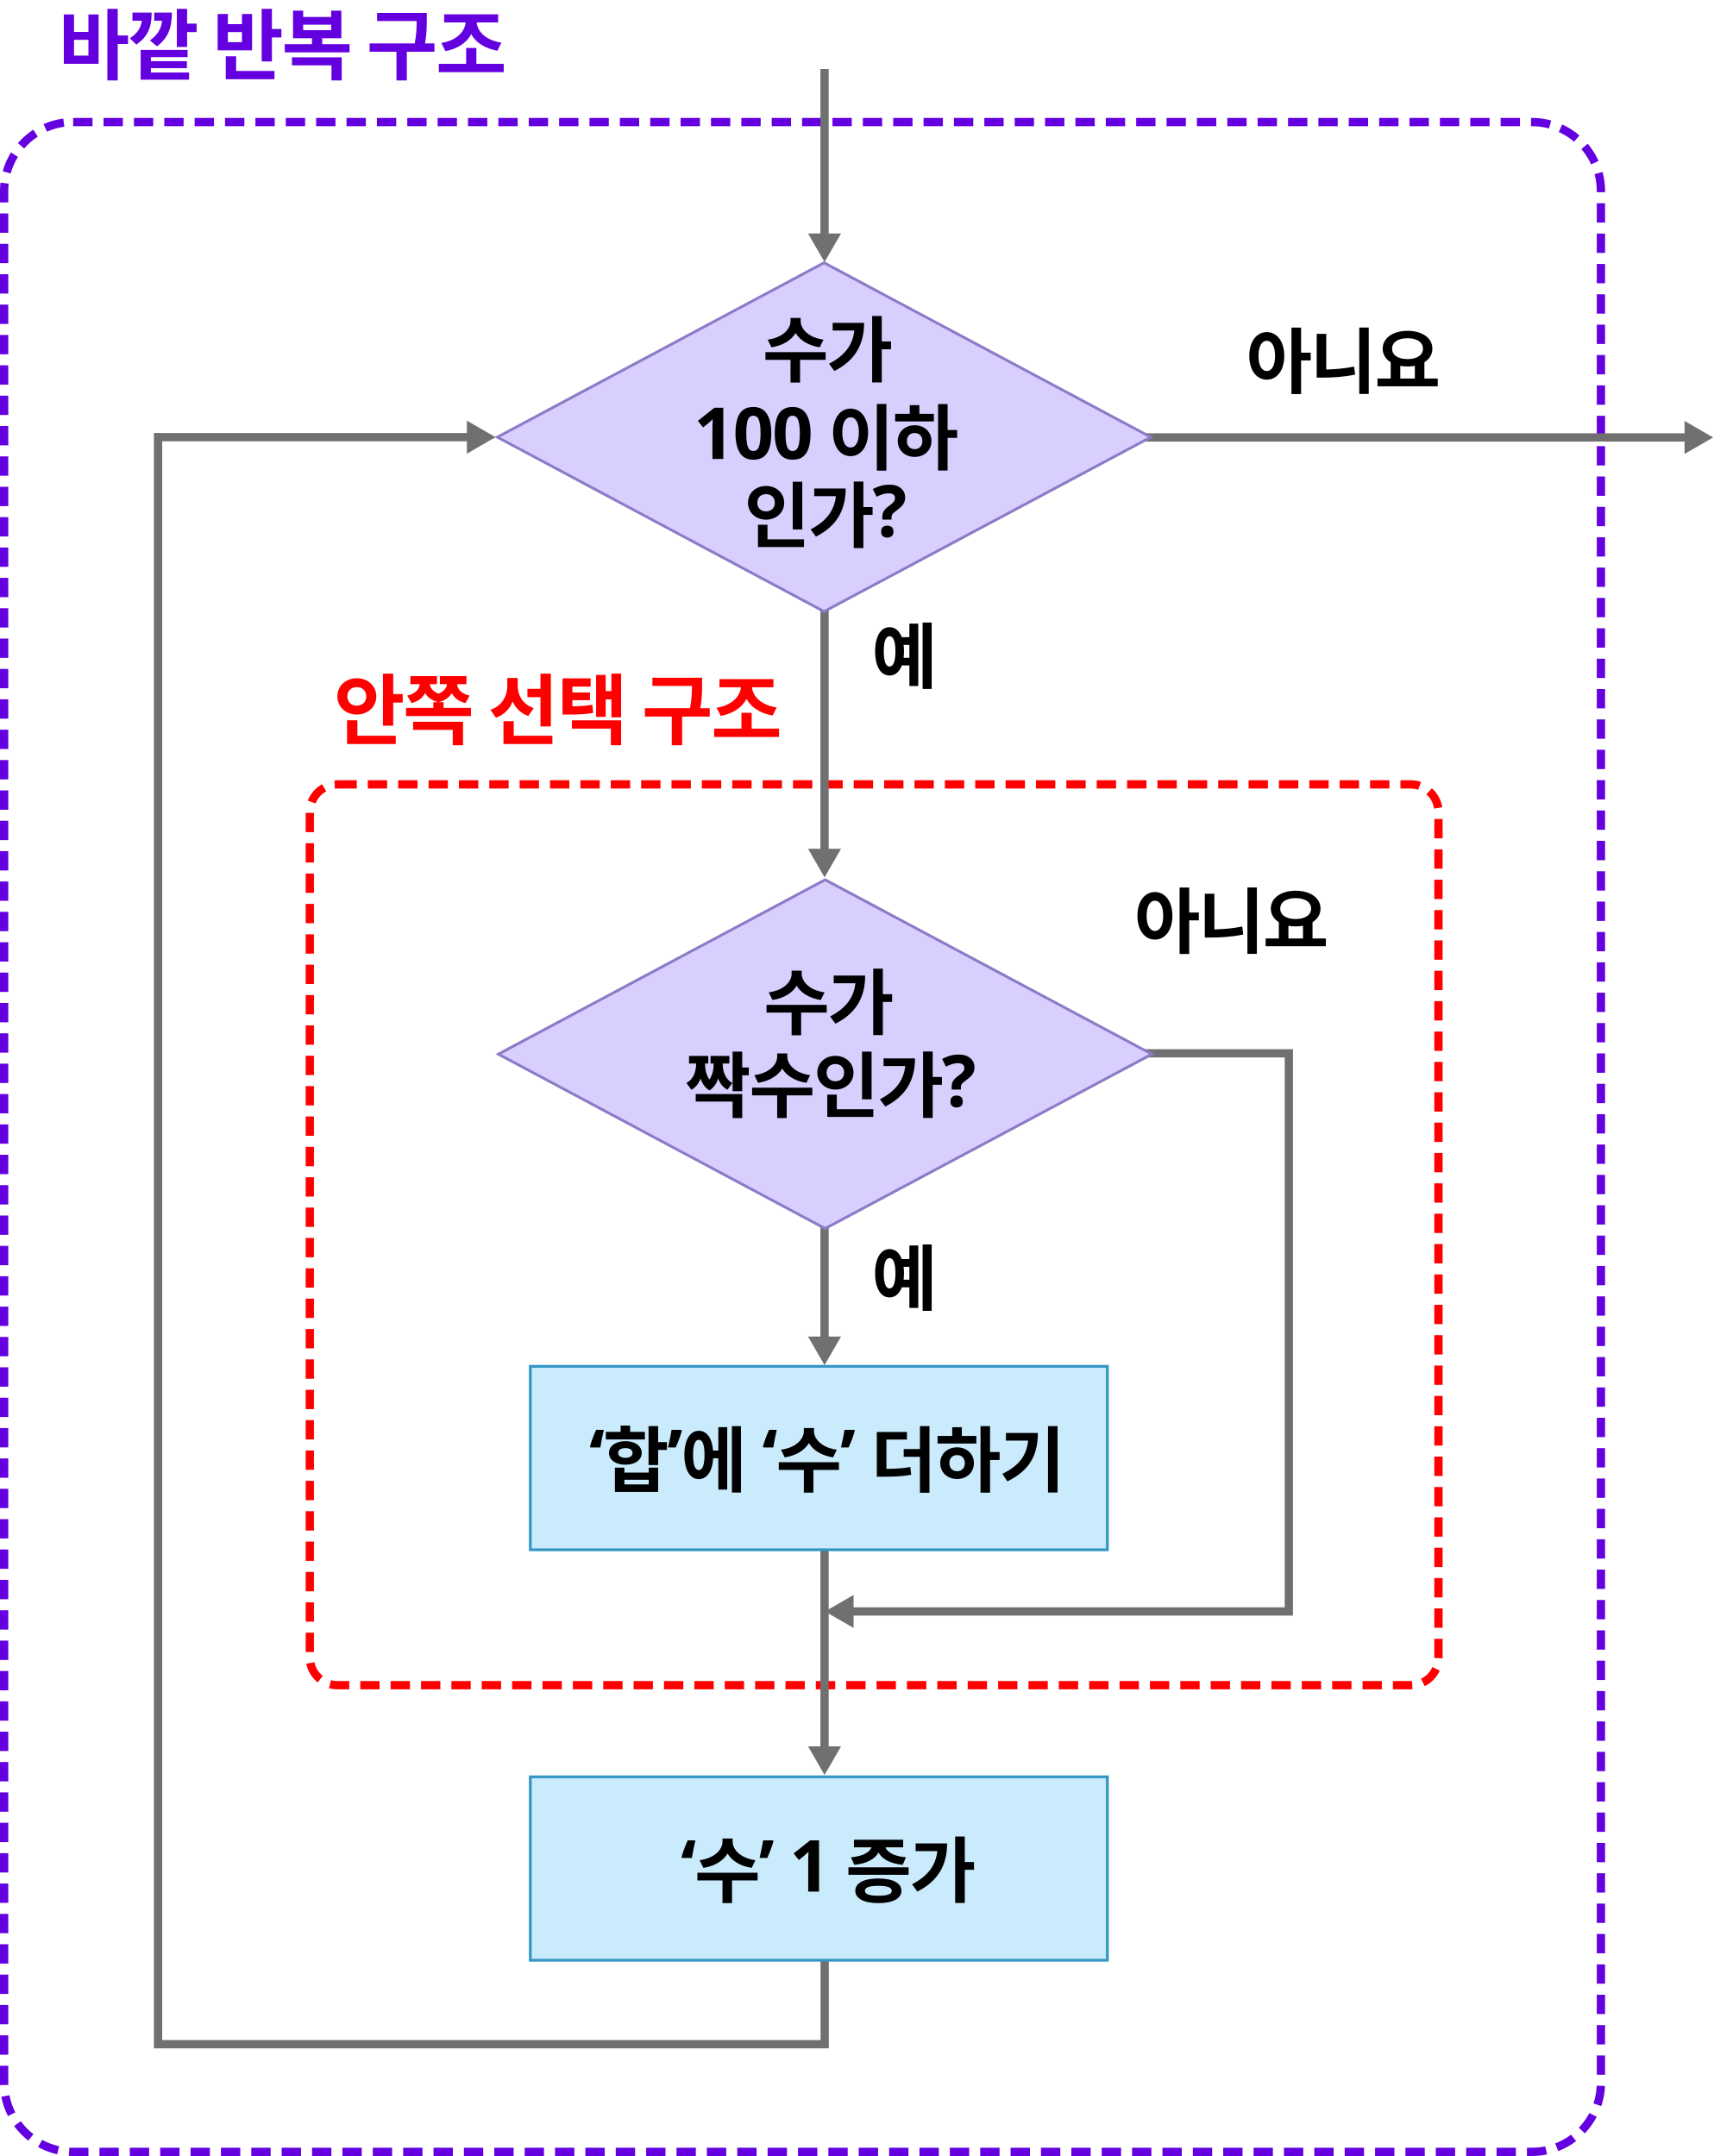
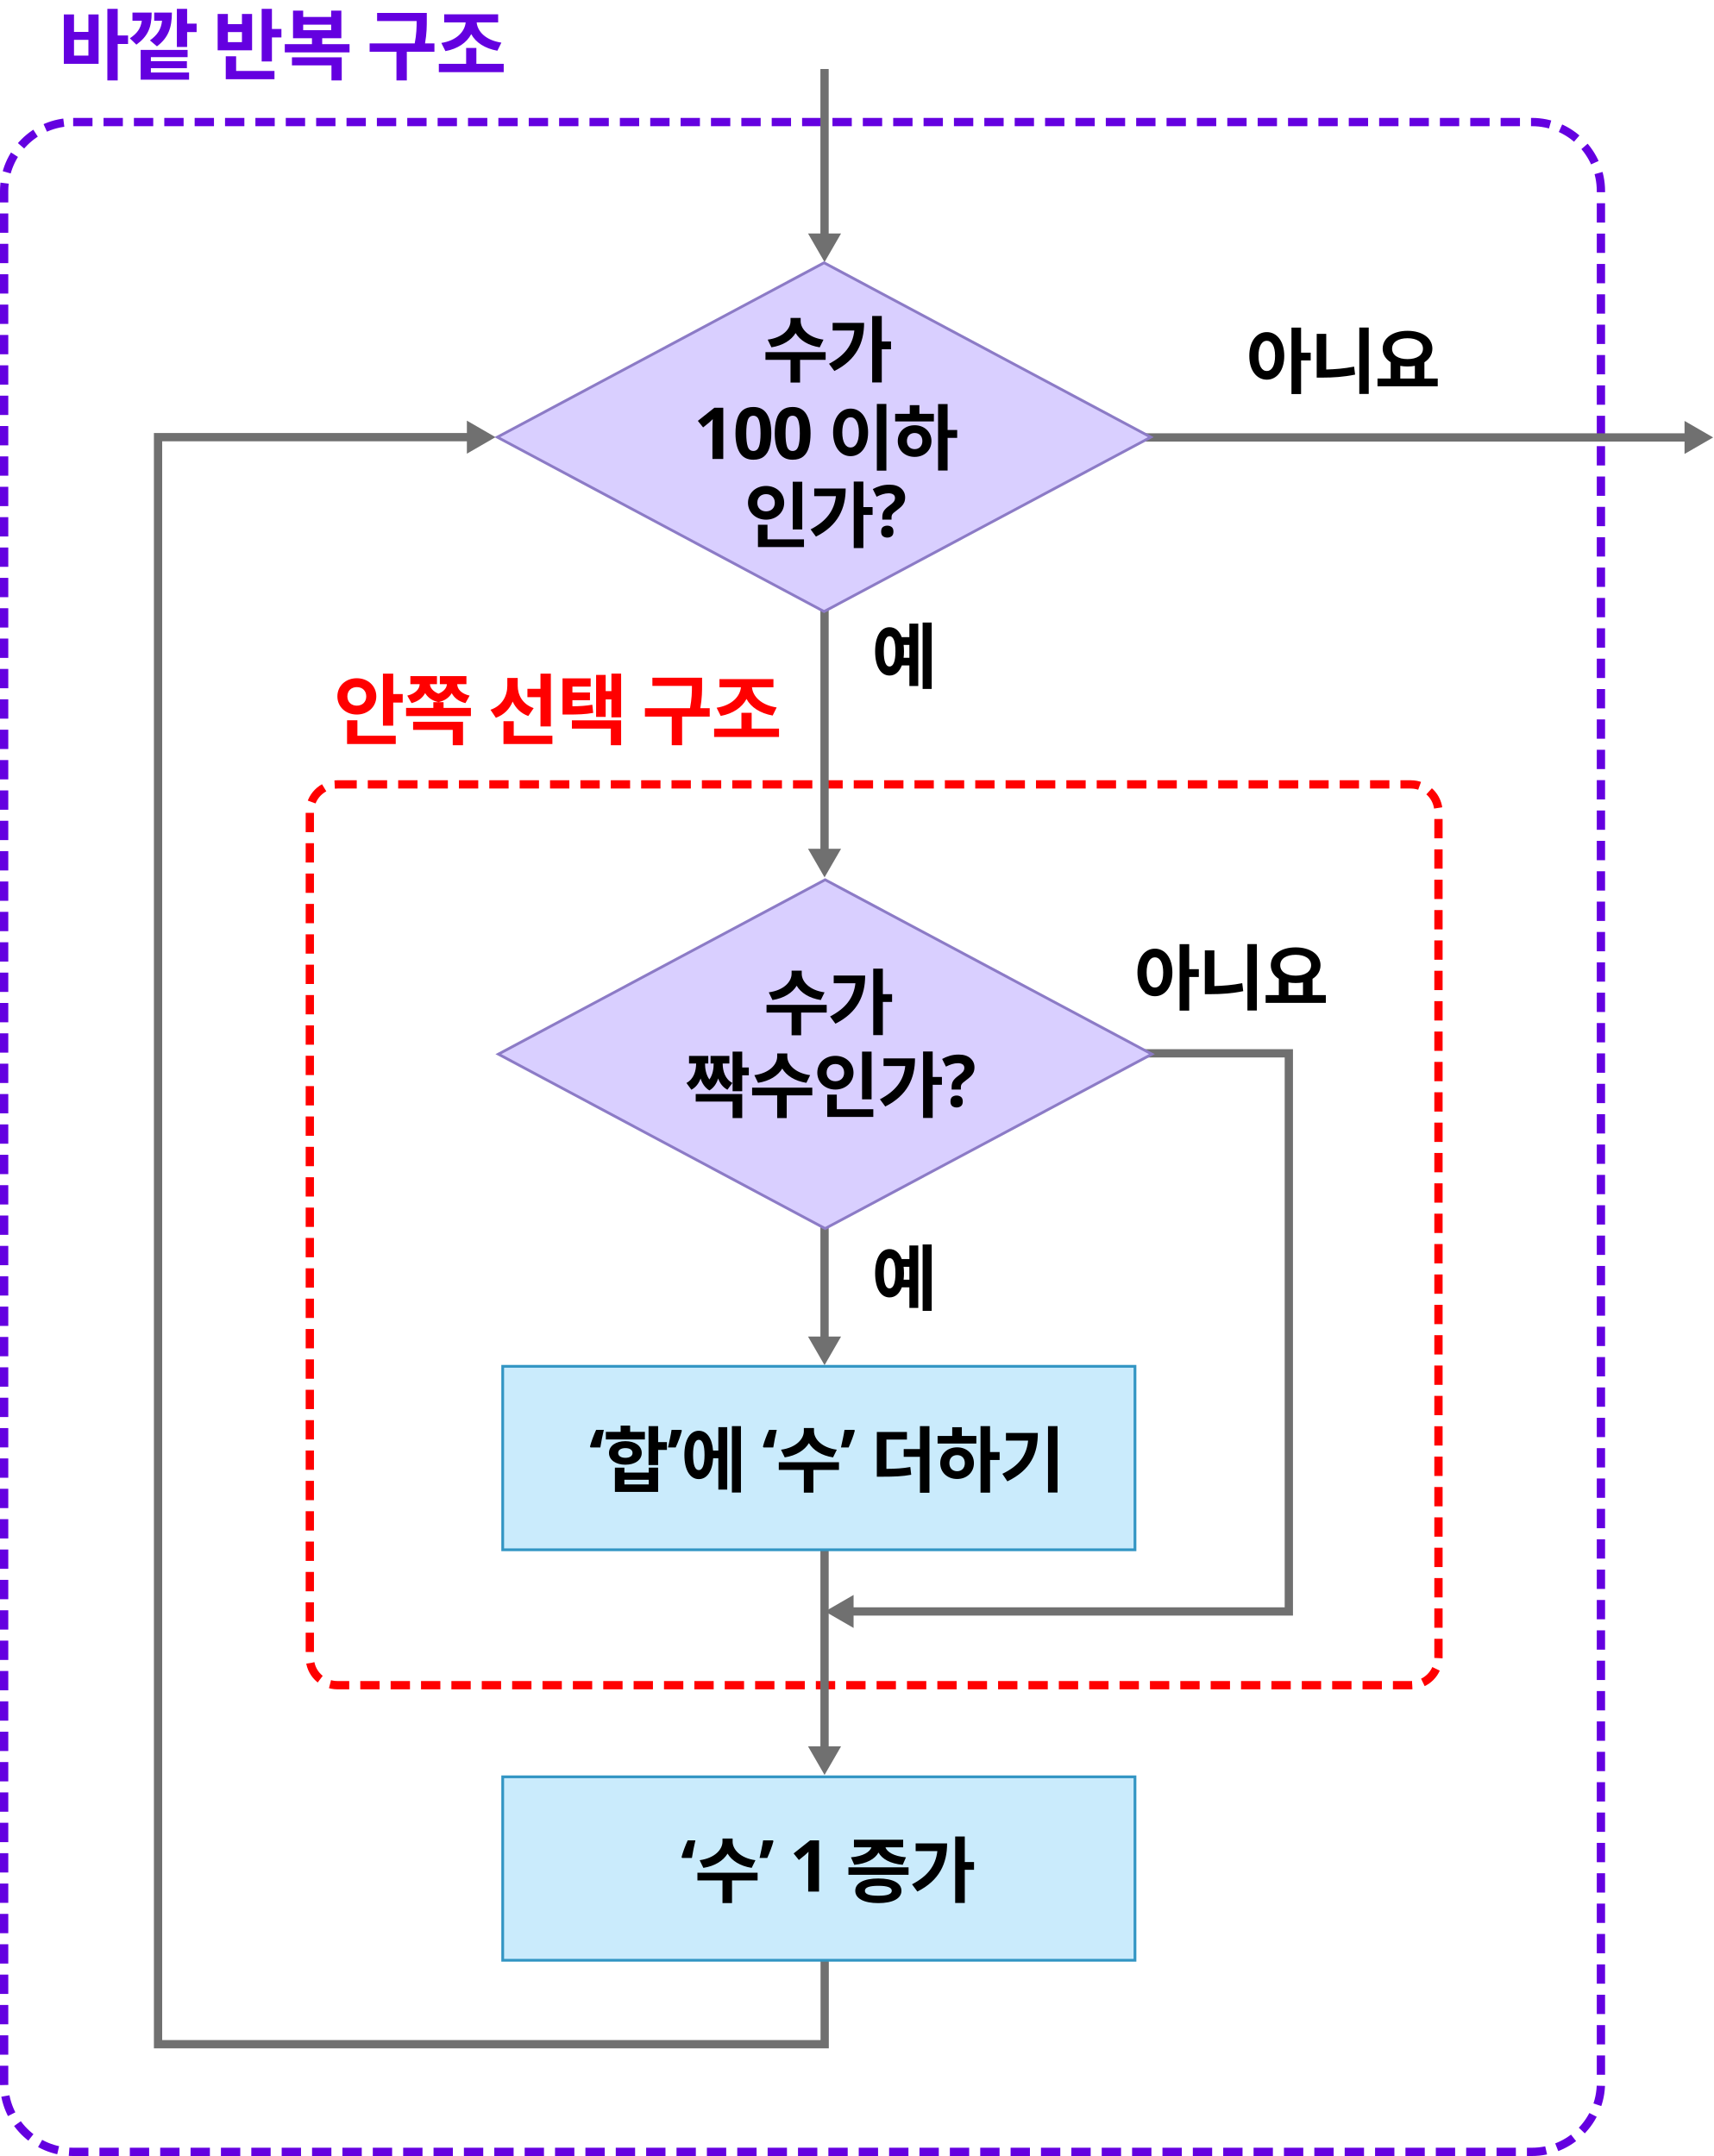
<svg xmlns="http://www.w3.org/2000/svg" id="_레이어_1" data-name="레이어 1" viewBox="0 0 620.468 781.048">
  <defs>
    <style>
      .cls-1 {
        fill: #707070;
        stroke-width: 0px;
      }

      .cls-2 {
        stroke: red;
      }

      .cls-2, .cls-3, .cls-4, .cls-5, .cls-6 {
        stroke-miterlimit: 10;
      }

      .cls-2, .cls-3, .cls-6 {
        fill: none;
        stroke-width: 3px;
      }

      .cls-2, .cls-6 {
        stroke-dasharray: 0 0 7 4;
      }

      .cls-3 {
        stroke: #707070;
      }

      .cls-4 {
        fill: #caebfc;
        stroke: #3295c3;
      }

      .cls-7 {
        font-size: 26px;
        letter-spacing: -.025em;
      }

      .cls-7, .cls-8, .cls-9 {
        font-family: Pretendard-Bold-KSCpc-EUC-H, Pretendard;
        font-weight: 700;
      }

      .cls-5 {
        fill: #d9cfff;
        stroke: #8c7bc6;
      }

      .cls-8 {
        fill: red;
      }

      .cls-8, .cls-9 {
        font-size: 28px;
        letter-spacing: -.025em;
      }

      .cls-9 {
        fill: #6400e0;
      }

      .cls-6 {
        stroke: #6400e0;
      }
    </style>
  </defs>
  <rect class="cls-6" x="1.5" y="44.214" width="578.323" height="735.334" rx="25" ry="25" />
  <g>
    <rect class="cls-2" x="112.21" y="284.164" width="408.774" height="326.323" rx="10" ry="10" />
    <g>
      <polyline class="cls-3" points="387.048 381.585 466.79 381.585 466.79 583.777 307.401 583.777" />
      <polygon class="cls-1" points="309.152 577.793 298.79 583.777 309.152 589.76 309.152 577.793" />
    </g>
    <g>
      <polyline class="cls-3" points="298.683 709.585 298.683 740.551 57.242 740.551 57.242 158.369 170.846 158.369" />
      <polygon class="cls-1" points="169.095 164.353 179.457 158.369 169.095 152.386 169.095 164.353" />
    </g>
    <text class="cls-8" transform="translate(120.883 267.483)">
      <tspan x="0" y="0">안쪽 선택 구조</tspan>
    </text>
    <g>
      <line class="cls-3" x1="298.634" y1="217.111" x2="298.634" y2="309.231" />
      <polygon class="cls-1" points="292.65 307.48 298.634 317.841 304.617 307.48 292.65 307.48" />
    </g>
    <g>
      <line class="cls-3" x1="298.634" y1="443.853" x2="298.634" y2="485.943" />
      <polygon class="cls-1" points="292.65 484.192 298.634 494.554 304.617 484.192 292.65 484.192" />
    </g>
    <g>
      <line class="cls-3" x1="298.634" y1="541.376" x2="298.634" y2="634.392" />
      <polygon class="cls-1" points="292.65 632.641 298.634 643.003 304.617 632.641 292.65 632.641" />
    </g>
    <text class="cls-7" transform="translate(451.303 140.438)">
      <tspan x="0" y="0">아니요</tspan>
    </text>
-     <text class="cls-7" transform="translate(410.787 343.277)">
+     <text class="cls-7" transform="translate(410.787 363.793)">
      <tspan x="0" y="0">아니요</tspan>
    </text>
    <g>
      <line class="cls-3" x1="298.634" y1="25" x2="298.634" y2="86.328" />
      <polygon class="cls-1" points="292.65 84.577 298.634 94.939 304.617 84.577 292.65 84.577" />
    </g>
    <g>
      <line class="cls-3" x1="406.459" y1="158.468" x2="611.857" y2="158.468" />
      <polygon class="cls-1" points="610.106 164.451 620.468 158.468 610.106 152.485 610.106 164.451" />
    </g>
    <text class="cls-7" transform="translate(315.704 247.304)">
      <tspan x="0" y="0">예</tspan>
    </text>
    <text class="cls-7" transform="translate(315.704 472.594)">
      <tspan x="0" y="0">예</tspan>
    </text>
-     <rect class="cls-4" x="192.068" y="494.971" width="208.998" height="66.462" />
+     <rect class="cls-4" x="182.067" y="494.971" width="229" height="66.462" />
    <text class="cls-7" transform="translate(213.368 536.546)">
      <tspan x="0" y="0">‘합’에 ‘수’ 더하기</tspan>
    </text>
-     <rect class="cls-4" x="192.068" y="643.683" width="208.998" height="66.462" />
+     <rect class="cls-4" x="182.067" y="643.683" width="229" height="66.462" />
    <text class="cls-7" transform="translate(246.536 685.256)">
      <tspan x="0" y="0">‘수’ 1 증가</tspan>
    </text>
    <g>
      <polygon class="cls-5" points="298.846 318.713 180.503 381.884 298.846 445.056 417.189 381.884 298.846 318.713" />
      <text class="cls-7" transform="translate(276.559 372.728)">
        <tspan x="0" y="0">수가</tspan>
        <tspan x="-28.491" y="30">짝수인가?</tspan>
      </text>
    </g>
    <polygon class="cls-5" points="298.459 95.192 180.116 158.363 298.459 221.535 416.802 158.363 298.459 95.192" />
    <text class="cls-7" transform="translate(276.172 136.277)">
      <tspan x="0" y="0">수가</tspan>
      <tspan x="-24.954" y="30">100 이하</tspan>
      <tspan x="-6.67" y="60">인가?</tspan>
    </text>
  </g>
  <text class="cls-9" transform="translate(21.179 26.646)">
    <tspan x="0" y="0">바깥 반복 구조</tspan>
  </text>
</svg>
